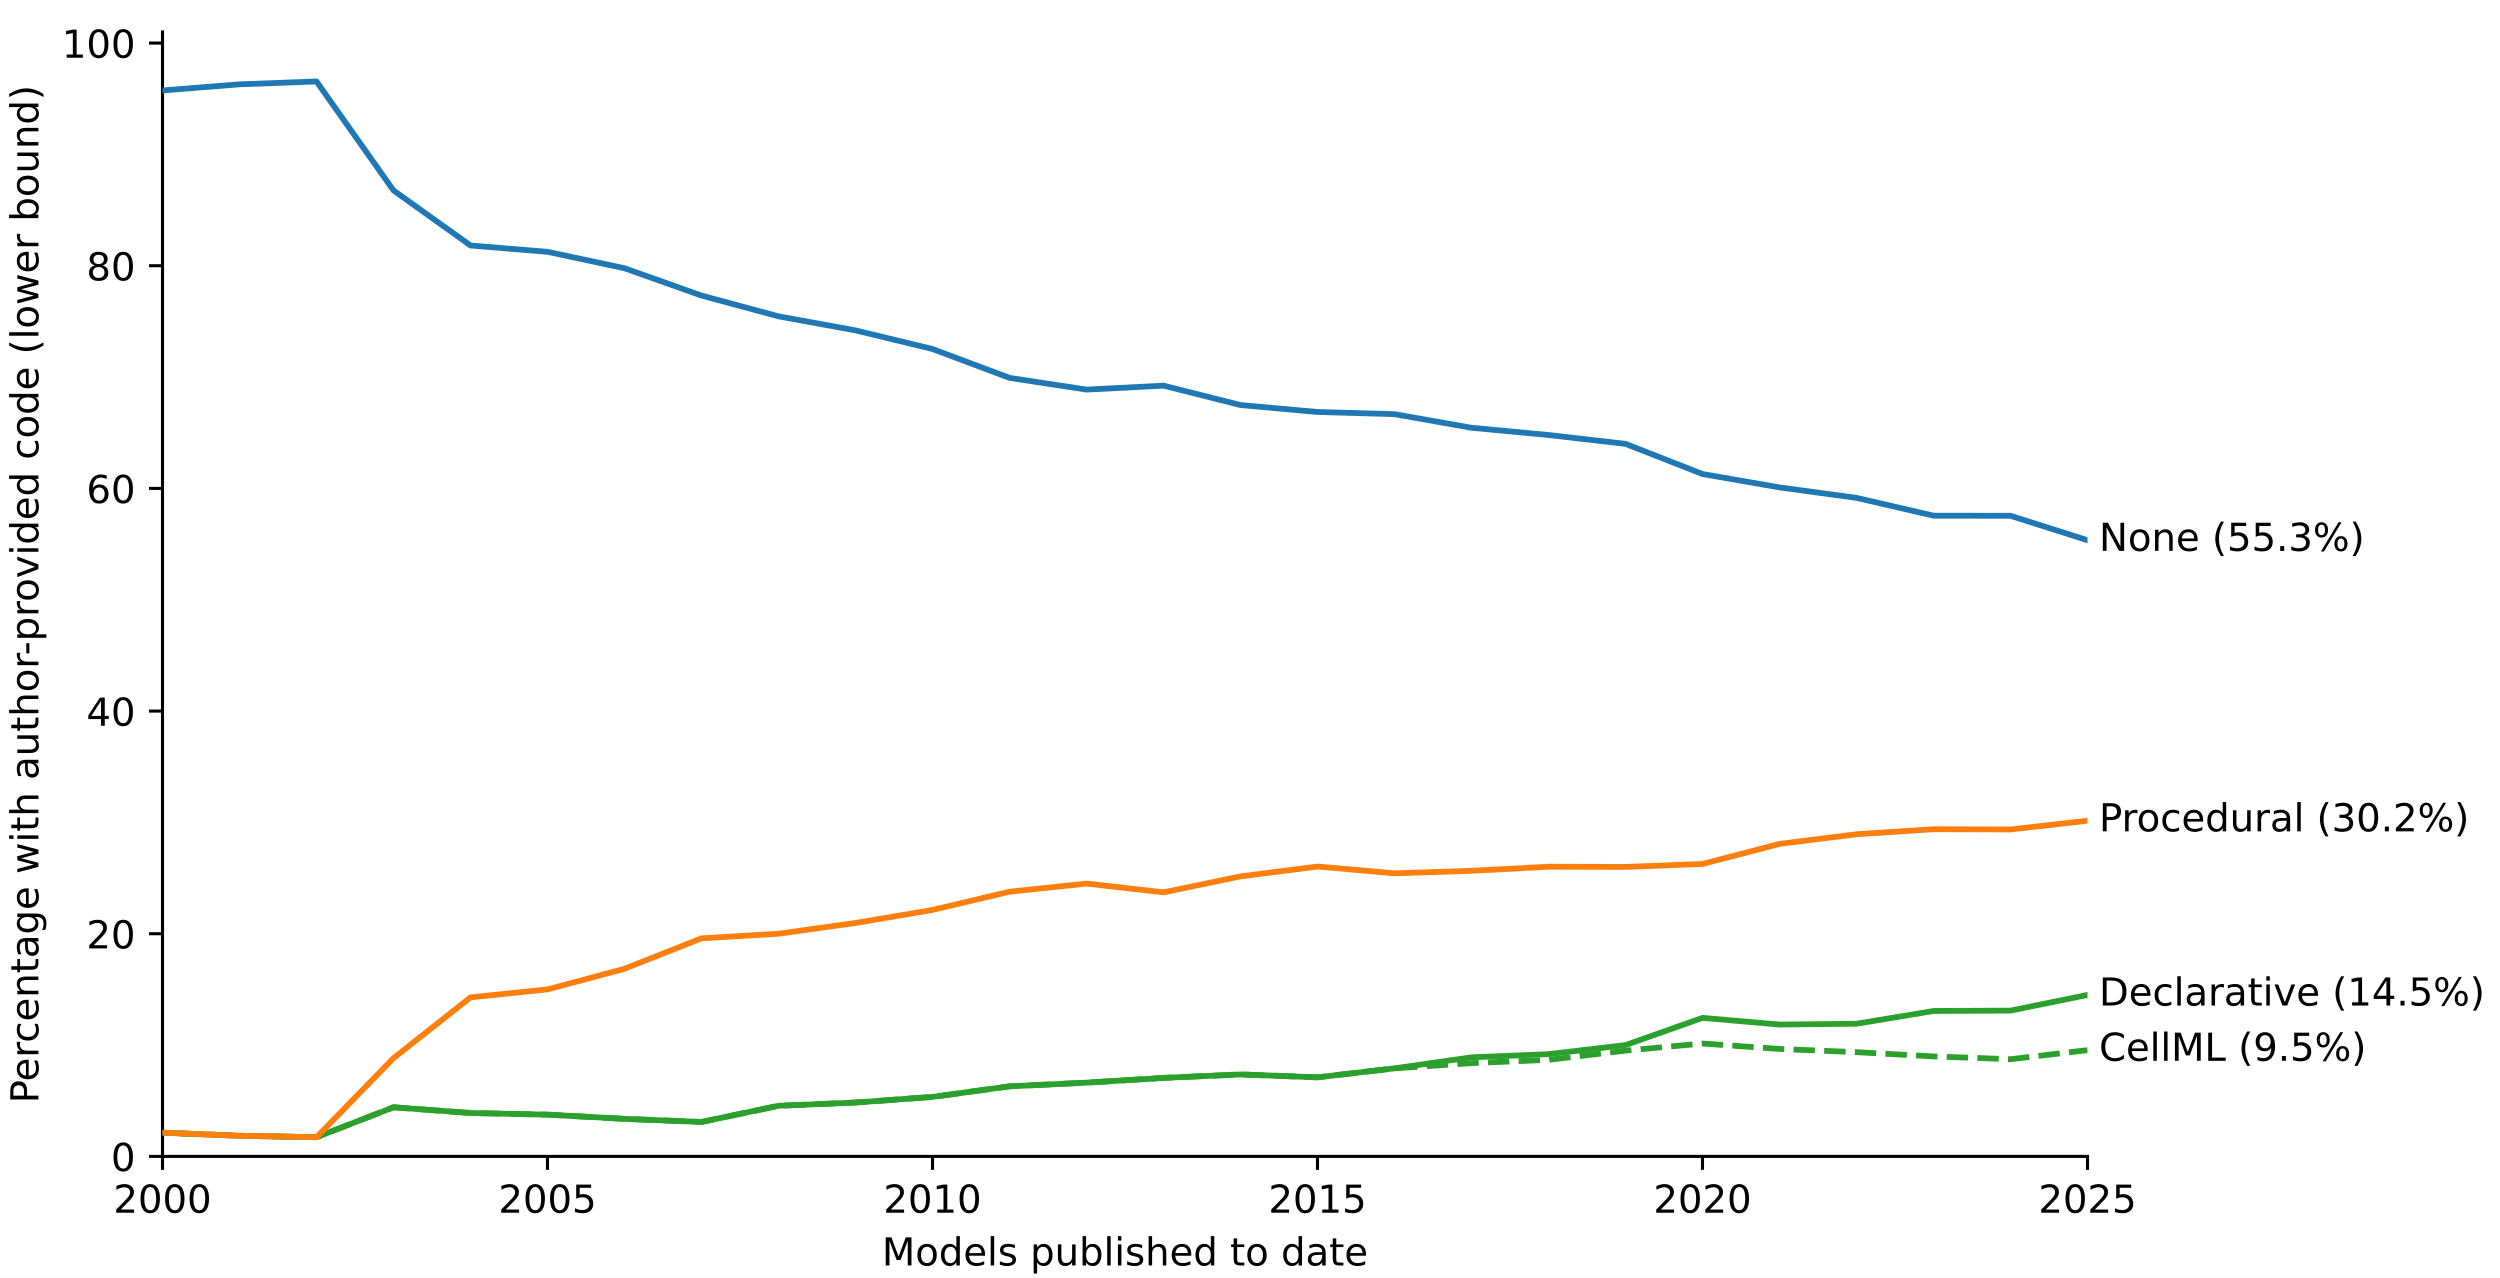
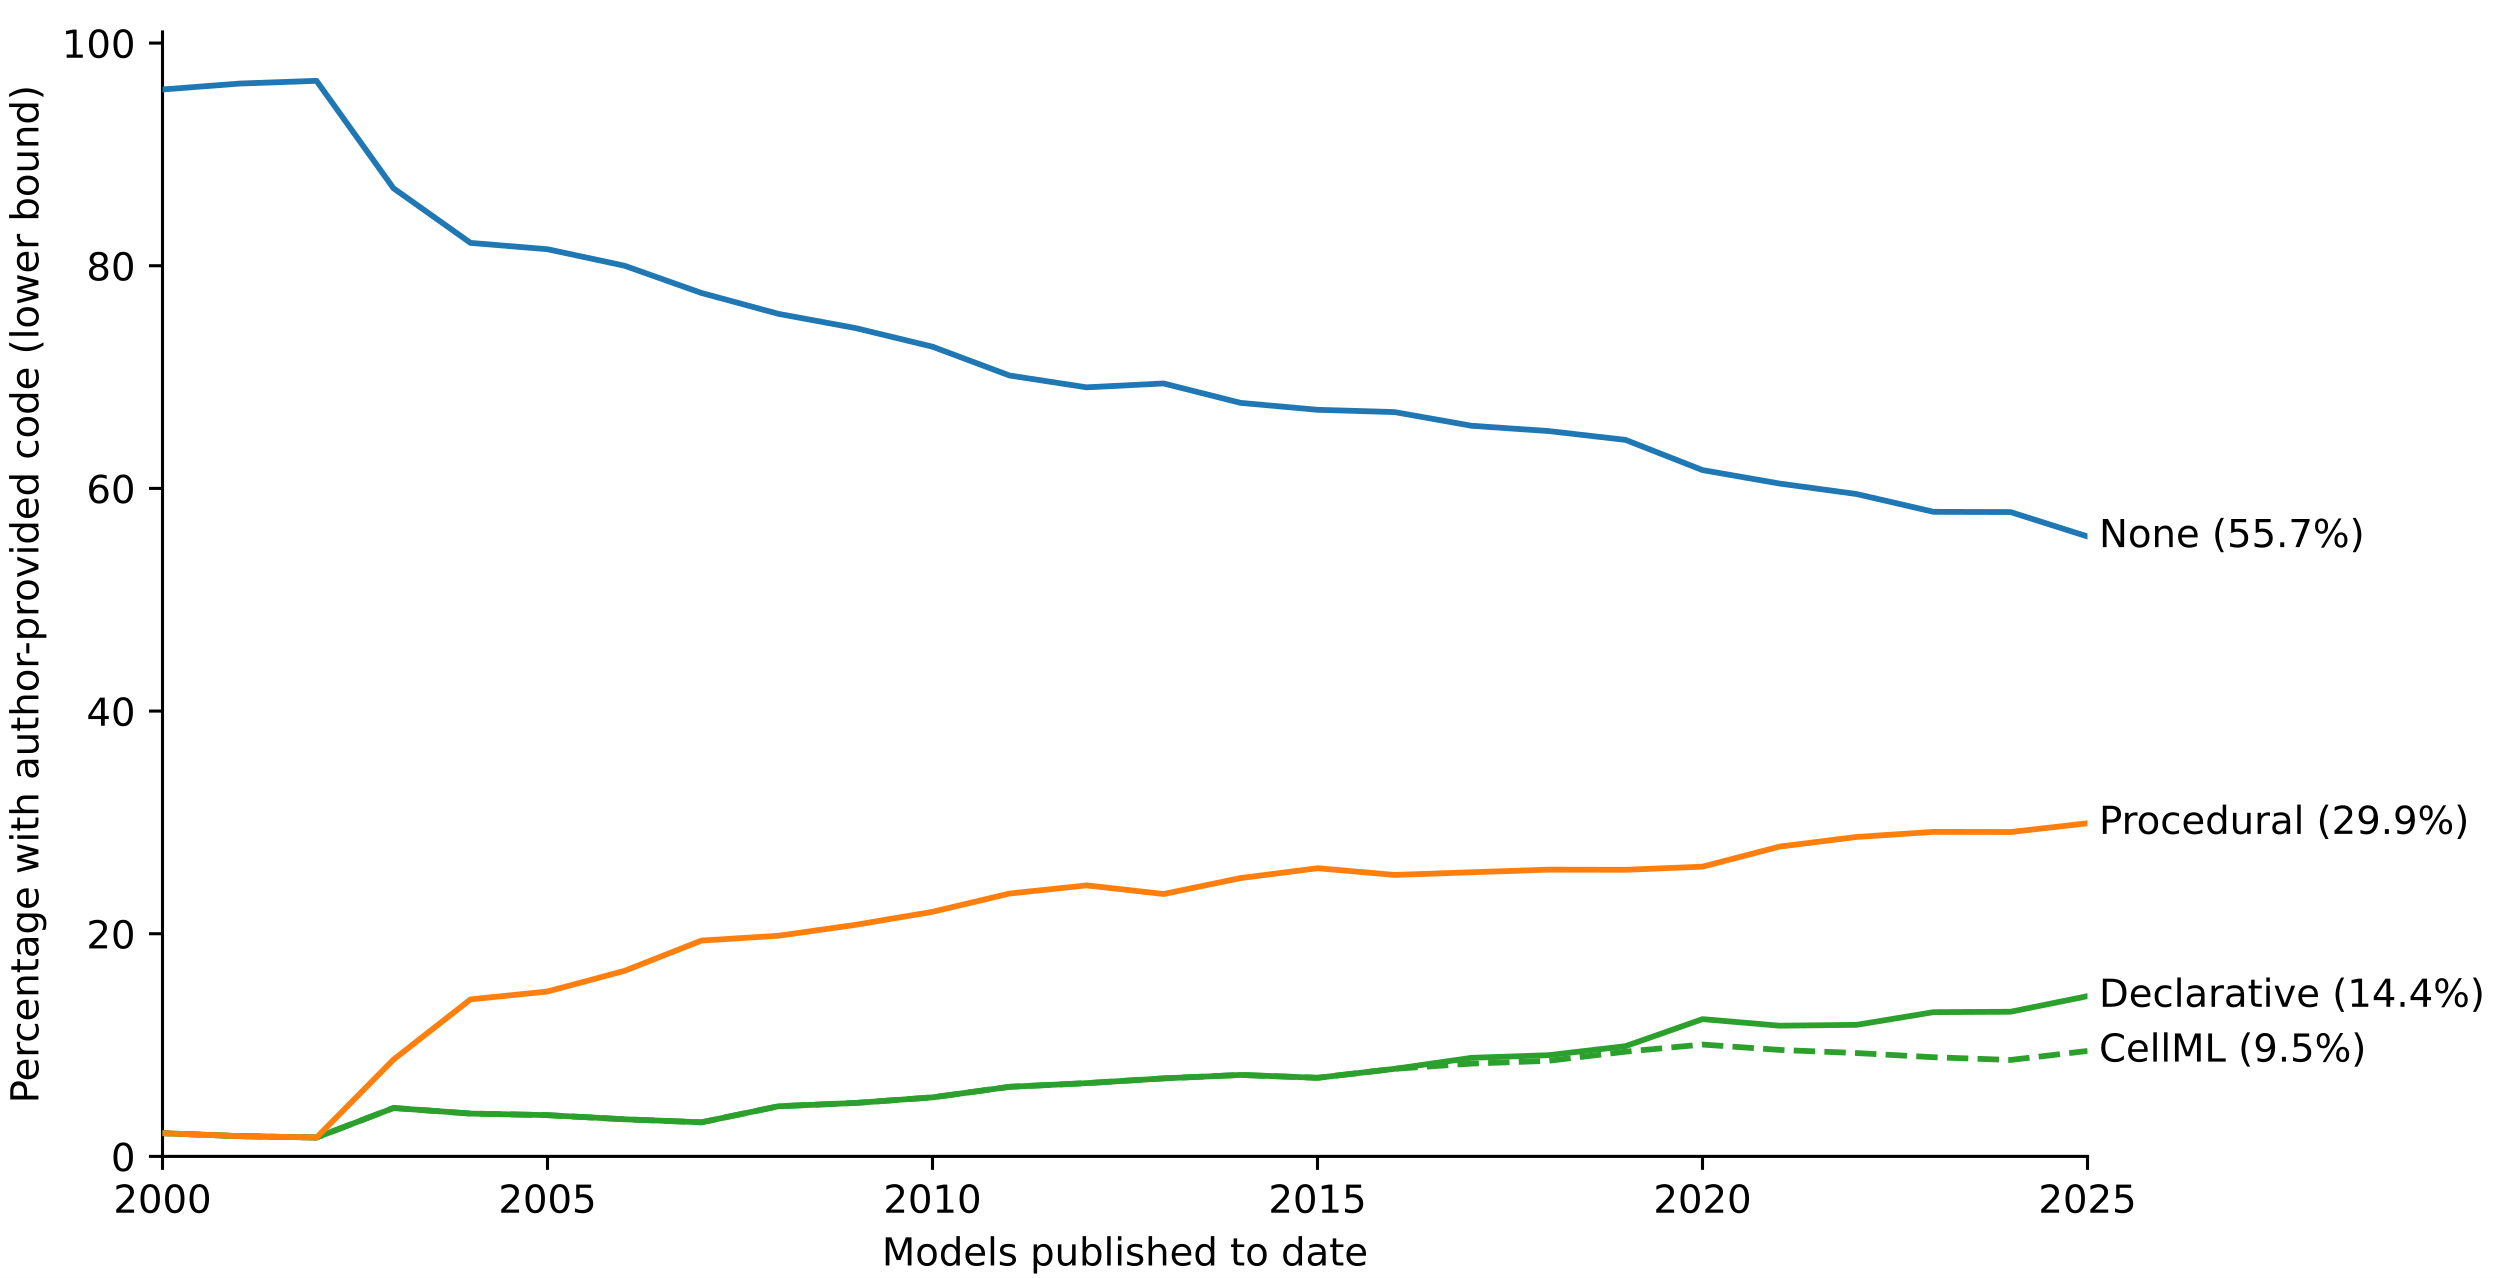
<svg xmlns="http://www.w3.org/2000/svg" xmlns:xlink="http://www.w3.org/1999/xlink" width="648pt" height="331.2pt" viewBox="0 0 648 331.2" version="1.1">
  <defs>
    <style type="text/css">*{stroke-linejoin: round; stroke-linecap: butt}</style>
  </defs>
  <g id="figure_1">
    <g id="patch_1">
      <path d="M 0 331.2  L 648 331.2  L 648 0  L 0 0  z " style="fill: #ffffff" />
    </g>
    <g id="axes_1">
      <g id="patch_2">
        <path d="M 42.12 299.736  L 541.08 299.736  L 541.08 8.28  L 42.12 8.28  z " style="fill: #ffffff" />
      </g>
      <g id="line2d_1">
-         <path d="M -1 292.814  L 2.203 291.491  L 22.162 292.698  L 42.12 293.596  L 62.078 294.392  L 82.037 294.761  L 101.995 287.005  L 121.954 288.493  L 141.912 288.915  L 161.87 290.009  L 181.829 290.811  L 201.787 286.619  L 221.746 285.773  L 241.704 284.316  L 261.662 281.574  L 281.621 280.625  L 301.579 279.388  L 321.538 278.492  L 341.496 279.246  L 361.454 276.911  L 381.413 275.563  L 401.371 274.707  L 421.33 272.322  L 441.288 270.48  L 461.246 271.891  L 481.205 272.721  L 501.163 273.824  L 521.122 274.543  L 541.08 272.201  " clip-path="url(#p91ee4e851f)" style="fill: none; stroke-dasharray: 5.55,2.4; stroke-dashoffset: 0; stroke: #2ca02c; stroke-width: 1.5" />
+         <path d="M -1 292.814  L 2.203 291.491  L 22.162 292.865  L 42.12 293.724  L 62.078 294.489  L 82.037 294.845  L 101.995 287.189  L 121.954 288.637  L 141.912 289.048  L 161.87 290.117  L 181.829 290.902  L 201.787 286.737  L 221.746 285.885  L 241.704 284.433  L 261.662 281.7  L 281.621 280.751  L 301.579 279.518  L 321.538 278.621  L 341.496 279.366  L 361.454 277.039  L 381.413 275.688  L 401.371 274.96  L 421.33 272.593  L 441.288 270.747  L 461.246 272.134  L 481.205 272.949  L 501.163 274.033  L 521.122 274.742  L 541.08 272.409  " clip-path="url(#p6d0a90f3fb)" style="fill: none; stroke-dasharray: 5.55,2.4; stroke-dashoffset: 0; stroke: #2ca02c; stroke-width: 1.5" />
      </g>
      <g id="matplotlib.axis_1">
        <g id="xtick_1">
          <g id="line2d_2">
            <defs>
-               <path id="mad25e196a4" d="M 0 0  L 0 3.5  " style="stroke: #000000; stroke-width: 0.8" />
+               <path id="m44bea1065c" d="M 0 0  L 0 3.5  " style="stroke: #000000; stroke-width: 0.8" />
            </defs>
            <g>
-               <use xlink:href="#mad25e196a4" x="42.12" y="299.736" style="stroke: #000000; stroke-width: 0.8" />
+               <use xlink:href="#m44bea1065c" x="42.12" y="299.736" style="stroke: #000000; stroke-width: 0.8" />
            </g>
          </g>
          <g id="text_1">
            <g transform="translate(29.395 314.3344) scale(0.1 -0.1)">
              <defs>
                <path id="DejaVuSans-32" d="M 1228 531  L 3431 531  L 3431 0  L 469 0  L 469 531  Q 828 903 1448 1529  Q 2069 2156 2228 2338  Q 2531 2678 2651 2914  Q 2772 3150 2772 3378  Q 2772 3750 2511 3984  Q 2250 4219 1831 4219  Q 1534 4219 1204 4116  Q 875 4013 500 3803  L 500 4441  Q 881 4594 1212 4672  Q 1544 4750 1819 4750  Q 2544 4750 2975 4387  Q 3406 4025 3406 3419  Q 3406 3131 3298 2873  Q 3191 2616 2906 2266  Q 2828 2175 2409 1742  Q 1991 1309 1228 531  z " transform="scale(0.015625)" />
                <path id="DejaVuSans-30" d="M 2034 4250  Q 1547 4250 1301 3770  Q 1056 3291 1056 2328  Q 1056 1369 1301 889  Q 1547 409 2034 409  Q 2525 409 2770 889  Q 3016 1369 3016 2328  Q 3016 3291 2770 3770  Q 2525 4250 2034 4250  z M 2034 4750  Q 2819 4750 3233 4129  Q 3647 3509 3647 2328  Q 3647 1150 3233 529  Q 2819 -91 2034 -91  Q 1250 -91 836 529  Q 422 1150 422 2328  Q 422 3509 836 4129  Q 1250 4750 2034 4750  z " transform="scale(0.015625)" />
              </defs>
              <use xlink:href="#DejaVuSans-32" />
              <use xlink:href="#DejaVuSans-30" transform="translate(63.62305 0)" />
              <use xlink:href="#DejaVuSans-30" transform="translate(127.2461 0)" />
              <use xlink:href="#DejaVuSans-30" transform="translate(190.8691 0)" />
            </g>
          </g>
        </g>
        <g id="xtick_2">
          <g id="line2d_3">
            <g>
-               <use xlink:href="#mad25e196a4" x="141.912" y="299.736" style="stroke: #000000; stroke-width: 0.8" />
+               <use xlink:href="#m44bea1065c" x="141.912" y="299.736" style="stroke: #000000; stroke-width: 0.8" />
            </g>
          </g>
          <g id="text_2">
            <g transform="translate(129.187 314.3344) scale(0.1 -0.1)">
              <defs>
                <path id="DejaVuSans-35" d="M 691 4666  L 3169 4666  L 3169 4134  L 1269 4134  L 1269 2991  Q 1406 3038 1543 3061  Q 1681 3084 1819 3084  Q 2600 3084 3056 2656  Q 3513 2228 3513 1497  Q 3513 744 3044 326  Q 2575 -91 1722 -91  Q 1428 -91 1123 -41  Q 819 9 494 109  L 494 744  Q 775 591 1075 516  Q 1375 441 1709 441  Q 2250 441 2565 725  Q 2881 1009 2881 1497  Q 2881 1984 2565 2268  Q 2250 2553 1709 2553  Q 1456 2553 1204 2497  Q 953 2441 691 2322  L 691 4666  z " transform="scale(0.015625)" />
              </defs>
              <use xlink:href="#DejaVuSans-32" />
              <use xlink:href="#DejaVuSans-30" transform="translate(63.62305 0)" />
              <use xlink:href="#DejaVuSans-30" transform="translate(127.2461 0)" />
              <use xlink:href="#DejaVuSans-35" transform="translate(190.8691 0)" />
            </g>
          </g>
        </g>
        <g id="xtick_3">
          <g id="line2d_4">
            <g>
-               <use xlink:href="#mad25e196a4" x="241.704" y="299.736" style="stroke: #000000; stroke-width: 0.8" />
+               <use xlink:href="#m44bea1065c" x="241.704" y="299.736" style="stroke: #000000; stroke-width: 0.8" />
            </g>
          </g>
          <g id="text_3">
            <g transform="translate(228.979 314.3344) scale(0.1 -0.1)">
              <defs>
                <path id="DejaVuSans-31" d="M 794 531  L 1825 531  L 1825 4091  L 703 3866  L 703 4441  L 1819 4666  L 2450 4666  L 2450 531  L 3481 531  L 3481 0  L 794 0  L 794 531  z " transform="scale(0.015625)" />
              </defs>
              <use xlink:href="#DejaVuSans-32" />
              <use xlink:href="#DejaVuSans-30" transform="translate(63.62305 0)" />
              <use xlink:href="#DejaVuSans-31" transform="translate(127.2461 0)" />
              <use xlink:href="#DejaVuSans-30" transform="translate(190.8691 0)" />
            </g>
          </g>
        </g>
        <g id="xtick_4">
          <g id="line2d_5">
            <g>
-               <use xlink:href="#mad25e196a4" x="341.496" y="299.736" style="stroke: #000000; stroke-width: 0.8" />
+               <use xlink:href="#m44bea1065c" x="341.496" y="299.736" style="stroke: #000000; stroke-width: 0.8" />
            </g>
          </g>
          <g id="text_4">
            <g transform="translate(328.771 314.3344) scale(0.1 -0.1)">
              <use xlink:href="#DejaVuSans-32" />
              <use xlink:href="#DejaVuSans-30" transform="translate(63.62305 0)" />
              <use xlink:href="#DejaVuSans-31" transform="translate(127.2461 0)" />
              <use xlink:href="#DejaVuSans-35" transform="translate(190.8691 0)" />
            </g>
          </g>
        </g>
        <g id="xtick_5">
          <g id="line2d_6">
            <g>
-               <use xlink:href="#mad25e196a4" x="441.288" y="299.736" style="stroke: #000000; stroke-width: 0.8" />
+               <use xlink:href="#m44bea1065c" x="441.288" y="299.736" style="stroke: #000000; stroke-width: 0.8" />
            </g>
          </g>
          <g id="text_5">
            <g transform="translate(428.563 314.3344) scale(0.1 -0.1)">
              <use xlink:href="#DejaVuSans-32" />
              <use xlink:href="#DejaVuSans-30" transform="translate(63.62305 0)" />
              <use xlink:href="#DejaVuSans-32" transform="translate(127.2461 0)" />
              <use xlink:href="#DejaVuSans-30" transform="translate(190.8691 0)" />
            </g>
          </g>
        </g>
        <g id="xtick_6">
          <g id="line2d_7">
            <g>
-               <use xlink:href="#mad25e196a4" x="541.08" y="299.736" style="stroke: #000000; stroke-width: 0.8" />
+               <use xlink:href="#m44bea1065c" x="541.08" y="299.736" style="stroke: #000000; stroke-width: 0.8" />
            </g>
          </g>
          <g id="text_6">
            <g transform="translate(528.355 314.3344) scale(0.1 -0.1)">
              <use xlink:href="#DejaVuSans-32" />
              <use xlink:href="#DejaVuSans-30" transform="translate(63.62305 0)" />
              <use xlink:href="#DejaVuSans-32" transform="translate(127.2461 0)" />
              <use xlink:href="#DejaVuSans-35" transform="translate(190.8691 0)" />
            </g>
          </g>
        </g>
        <g id="text_7">
          <g transform="translate(228.6008 328.0126) scale(0.1 -0.1)">
            <defs>
              <path id="DejaVuSans-4d" d="M 628 4666  L 1569 4666  L 2759 1491  L 3956 4666  L 4897 4666  L 4897 0  L 4281 0  L 4281 4097  L 3078 897  L 2444 897  L 1241 4097  L 1241 0  L 628 0  L 628 4666  z " transform="scale(0.015625)" />
              <path id="DejaVuSans-6f" d="M 1959 3097  Q 1497 3097 1228 2736  Q 959 2375 959 1747  Q 959 1119 1226 758  Q 1494 397 1959 397  Q 2419 397 2687 759  Q 2956 1122 2956 1747  Q 2956 2369 2687 2733  Q 2419 3097 1959 3097  z M 1959 3584  Q 2709 3584 3137 3096  Q 3566 2609 3566 1747  Q 3566 888 3137 398  Q 2709 -91 1959 -91  Q 1206 -91 779 398  Q 353 888 353 1747  Q 353 2609 779 3096  Q 1206 3584 1959 3584  z " transform="scale(0.015625)" />
              <path id="DejaVuSans-64" d="M 2906 2969  L 2906 4863  L 3481 4863  L 3481 0  L 2906 0  L 2906 525  Q 2725 213 2448 61  Q 2172 -91 1784 -91  Q 1150 -91 751 415  Q 353 922 353 1747  Q 353 2572 751 3078  Q 1150 3584 1784 3584  Q 2172 3584 2448 3432  Q 2725 3281 2906 2969  z M 947 1747  Q 947 1113 1208 752  Q 1469 391 1925 391  Q 2381 391 2643 752  Q 2906 1113 2906 1747  Q 2906 2381 2643 2742  Q 2381 3103 1925 3103  Q 1469 3103 1208 2742  Q 947 2381 947 1747  z " transform="scale(0.015625)" />
              <path id="DejaVuSans-65" d="M 3597 1894  L 3597 1613  L 953 1613  Q 991 1019 1311 708  Q 1631 397 2203 397  Q 2534 397 2845 478  Q 3156 559 3463 722  L 3463 178  Q 3153 47 2828 -22  Q 2503 -91 2169 -91  Q 1331 -91 842 396  Q 353 884 353 1716  Q 353 2575 817 3079  Q 1281 3584 2069 3584  Q 2775 3584 3186 3129  Q 3597 2675 3597 1894  z M 3022 2063  Q 3016 2534 2758 2815  Q 2500 3097 2075 3097  Q 1594 3097 1305 2825  Q 1016 2553 972 2059  L 3022 2063  z " transform="scale(0.015625)" />
              <path id="DejaVuSans-6c" d="M 603 4863  L 1178 4863  L 1178 0  L 603 0  L 603 4863  z " transform="scale(0.015625)" />
              <path id="DejaVuSans-73" d="M 2834 3397  L 2834 2853  Q 2591 2978 2328 3040  Q 2066 3103 1784 3103  Q 1356 3103 1142 2972  Q 928 2841 928 2578  Q 928 2378 1081 2264  Q 1234 2150 1697 2047  L 1894 2003  Q 2506 1872 2764 1633  Q 3022 1394 3022 966  Q 3022 478 2636 193  Q 2250 -91 1575 -91  Q 1294 -91 989 -36  Q 684 19 347 128  L 347 722  Q 666 556 975 473  Q 1284 391 1588 391  Q 1994 391 2212 530  Q 2431 669 2431 922  Q 2431 1156 2273 1281  Q 2116 1406 1581 1522  L 1381 1569  Q 847 1681 609 1914  Q 372 2147 372 2553  Q 372 3047 722 3315  Q 1072 3584 1716 3584  Q 2034 3584 2315 3537  Q 2597 3491 2834 3397  z " transform="scale(0.015625)" />
              <path id="DejaVuSans-20" transform="scale(0.015625)" />
              <path id="DejaVuSans-70" d="M 1159 525  L 1159 -1331  L 581 -1331  L 581 3500  L 1159 3500  L 1159 2969  Q 1341 3281 1617 3432  Q 1894 3584 2278 3584  Q 2916 3584 3314 3078  Q 3713 2572 3713 1747  Q 3713 922 3314 415  Q 2916 -91 2278 -91  Q 1894 -91 1617 61  Q 1341 213 1159 525  z M 3116 1747  Q 3116 2381 2855 2742  Q 2594 3103 2138 3103  Q 1681 3103 1420 2742  Q 1159 2381 1159 1747  Q 1159 1113 1420 752  Q 1681 391 2138 391  Q 2594 391 2855 752  Q 3116 1113 3116 1747  z " transform="scale(0.015625)" />
              <path id="DejaVuSans-75" d="M 544 1381  L 544 3500  L 1119 3500  L 1119 1403  Q 1119 906 1312 657  Q 1506 409 1894 409  Q 2359 409 2629 706  Q 2900 1003 2900 1516  L 2900 3500  L 3475 3500  L 3475 0  L 2900 0  L 2900 538  Q 2691 219 2414 64  Q 2138 -91 1772 -91  Q 1169 -91 856 284  Q 544 659 544 1381  z M 1991 3584  L 1991 3584  z " transform="scale(0.015625)" />
              <path id="DejaVuSans-62" d="M 3116 1747  Q 3116 2381 2855 2742  Q 2594 3103 2138 3103  Q 1681 3103 1420 2742  Q 1159 2381 1159 1747  Q 1159 1113 1420 752  Q 1681 391 2138 391  Q 2594 391 2855 752  Q 3116 1113 3116 1747  z M 1159 2969  Q 1341 3281 1617 3432  Q 1894 3584 2278 3584  Q 2916 3584 3314 3078  Q 3713 2572 3713 1747  Q 3713 922 3314 415  Q 2916 -91 2278 -91  Q 1894 -91 1617 61  Q 1341 213 1159 525  L 1159 0  L 581 0  L 581 4863  L 1159 4863  L 1159 2969  z " transform="scale(0.015625)" />
              <path id="DejaVuSans-69" d="M 603 3500  L 1178 3500  L 1178 0  L 603 0  L 603 3500  z M 603 4863  L 1178 4863  L 1178 4134  L 603 4134  L 603 4863  z " transform="scale(0.015625)" />
              <path id="DejaVuSans-68" d="M 3513 2113  L 3513 0  L 2938 0  L 2938 2094  Q 2938 2591 2744 2837  Q 2550 3084 2163 3084  Q 1697 3084 1428 2787  Q 1159 2491 1159 1978  L 1159 0  L 581 0  L 581 4863  L 1159 4863  L 1159 2956  Q 1366 3272 1645 3428  Q 1925 3584 2291 3584  Q 2894 3584 3203 3211  Q 3513 2838 3513 2113  z " transform="scale(0.015625)" />
              <path id="DejaVuSans-74" d="M 1172 4494  L 1172 3500  L 2356 3500  L 2356 3053  L 1172 3053  L 1172 1153  Q 1172 725 1289 603  Q 1406 481 1766 481  L 2356 481  L 2356 0  L 1766 0  Q 1100 0 847 248  Q 594 497 594 1153  L 594 3053  L 172 3053  L 172 3500  L 594 3500  L 594 4494  L 1172 4494  z " transform="scale(0.015625)" />
              <path id="DejaVuSans-61" d="M 2194 1759  Q 1497 1759 1228 1600  Q 959 1441 959 1056  Q 959 750 1161 570  Q 1363 391 1709 391  Q 2188 391 2477 730  Q 2766 1069 2766 1631  L 2766 1759  L 2194 1759  z M 3341 1997  L 3341 0  L 2766 0  L 2766 531  Q 2569 213 2275 61  Q 1981 -91 1556 -91  Q 1019 -91 701 211  Q 384 513 384 1019  Q 384 1609 779 1909  Q 1175 2209 1959 2209  L 2766 2209  L 2766 2266  Q 2766 2663 2505 2880  Q 2244 3097 1772 3097  Q 1472 3097 1187 3025  Q 903 2953 641 2809  L 641 3341  Q 956 3463 1253 3523  Q 1550 3584 1831 3584  Q 2591 3584 2966 3190  Q 3341 2797 3341 1997  z " transform="scale(0.015625)" />
            </defs>
            <use xlink:href="#DejaVuSans-4d" />
            <use xlink:href="#DejaVuSans-6f" transform="translate(86.2793 0)" />
            <use xlink:href="#DejaVuSans-64" transform="translate(147.4609 0)" />
            <use xlink:href="#DejaVuSans-65" transform="translate(210.9375 0)" />
            <use xlink:href="#DejaVuSans-6c" transform="translate(272.4609 0)" />
            <use xlink:href="#DejaVuSans-73" transform="translate(300.2441 0)" />
            <use xlink:href="#DejaVuSans-20" transform="translate(352.3438 0)" />
            <use xlink:href="#DejaVuSans-70" transform="translate(384.1309 0)" />
            <use xlink:href="#DejaVuSans-75" transform="translate(447.6074 0)" />
            <use xlink:href="#DejaVuSans-62" transform="translate(510.9863 0)" />
            <use xlink:href="#DejaVuSans-6c" transform="translate(574.4629 0)" />
            <use xlink:href="#DejaVuSans-69" transform="translate(602.2461 0)" />
            <use xlink:href="#DejaVuSans-73" transform="translate(630.0293 0)" />
            <use xlink:href="#DejaVuSans-68" transform="translate(682.1289 0)" />
            <use xlink:href="#DejaVuSans-65" transform="translate(745.5078 0)" />
            <use xlink:href="#DejaVuSans-64" transform="translate(807.0312 0)" />
            <use xlink:href="#DejaVuSans-20" transform="translate(870.5078 0)" />
            <use xlink:href="#DejaVuSans-74" transform="translate(902.2949 0)" />
            <use xlink:href="#DejaVuSans-6f" transform="translate(941.5039 0)" />
            <use xlink:href="#DejaVuSans-20" transform="translate(1002.686 0)" />
            <use xlink:href="#DejaVuSans-64" transform="translate(1034.473 0)" />
            <use xlink:href="#DejaVuSans-61" transform="translate(1097.949 0)" />
            <use xlink:href="#DejaVuSans-74" transform="translate(1159.229 0)" />
            <use xlink:href="#DejaVuSans-65" transform="translate(1198.438 0)" />
          </g>
        </g>
      </g>
      <g id="matplotlib.axis_2">
        <g id="ytick_1">
          <g id="line2d_8">
            <defs>
-               <path id="m7da8f00650" d="M 0 0  L -3.5 0  " style="stroke: #000000; stroke-width: 0.8" />
+               <path id="m619f566e06" d="M 0 0  L -3.5 0  " style="stroke: #000000; stroke-width: 0.8" />
            </defs>
            <g>
-               <use xlink:href="#m7da8f00650" x="42.12" y="299.736" style="stroke: #000000; stroke-width: 0.8" />
+               <use xlink:href="#m619f566e06" x="42.12" y="299.736" style="stroke: #000000; stroke-width: 0.8" />
            </g>
          </g>
          <g id="text_8">
            <g transform="translate(28.7575 303.5352) scale(0.1 -0.1)">
              <use xlink:href="#DejaVuSans-30" />
            </g>
          </g>
        </g>
        <g id="ytick_2">
          <g id="line2d_9">
            <g>
-               <use xlink:href="#m7da8f00650" x="42.12" y="242.022" style="stroke: #000000; stroke-width: 0.8" />
+               <use xlink:href="#m619f566e06" x="42.12" y="242.022" style="stroke: #000000; stroke-width: 0.8" />
            </g>
          </g>
          <g id="text_9">
            <g transform="translate(22.395 245.8212) scale(0.1 -0.1)">
              <use xlink:href="#DejaVuSans-32" />
              <use xlink:href="#DejaVuSans-30" transform="translate(63.62305 0)" />
            </g>
          </g>
        </g>
        <g id="ytick_3">
          <g id="line2d_10">
            <g>
-               <use xlink:href="#m7da8f00650" x="42.12" y="184.308" style="stroke: #000000; stroke-width: 0.8" />
+               <use xlink:href="#m619f566e06" x="42.12" y="184.308" style="stroke: #000000; stroke-width: 0.8" />
            </g>
          </g>
          <g id="text_10">
            <g transform="translate(22.395 188.1071) scale(0.1 -0.1)">
              <defs>
                <path id="DejaVuSans-34" d="M 2419 4116  L 825 1625  L 2419 1625  L 2419 4116  z M 2253 4666  L 3047 4666  L 3047 1625  L 3713 1625  L 3713 1100  L 3047 1100  L 3047 0  L 2419 0  L 2419 1100  L 313 1100  L 313 1709  L 2253 4666  z " transform="scale(0.015625)" />
              </defs>
              <use xlink:href="#DejaVuSans-34" />
              <use xlink:href="#DejaVuSans-30" transform="translate(63.62305 0)" />
            </g>
          </g>
        </g>
        <g id="ytick_4">
          <g id="line2d_11">
            <g>
-               <use xlink:href="#m7da8f00650" x="42.12" y="126.594" style="stroke: #000000; stroke-width: 0.8" />
+               <use xlink:href="#m619f566e06" x="42.12" y="126.594" style="stroke: #000000; stroke-width: 0.8" />
            </g>
          </g>
          <g id="text_11">
            <g transform="translate(22.395 130.393) scale(0.1 -0.1)">
              <defs>
                <path id="DejaVuSans-36" d="M 2113 2584  Q 1688 2584 1439 2293  Q 1191 2003 1191 1497  Q 1191 994 1439 701  Q 1688 409 2113 409  Q 2538 409 2786 701  Q 3034 994 3034 1497  Q 3034 2003 2786 2293  Q 2538 2584 2113 2584  z M 3366 4563  L 3366 3988  Q 3128 4100 2886 4159  Q 2644 4219 2406 4219  Q 1781 4219 1451 3797  Q 1122 3375 1075 2522  Q 1259 2794 1537 2939  Q 1816 3084 2150 3084  Q 2853 3084 3261 2657  Q 3669 2231 3669 1497  Q 3669 778 3244 343  Q 2819 -91 2113 -91  Q 1303 -91 875 529  Q 447 1150 447 2328  Q 447 3434 972 4092  Q 1497 4750 2381 4750  Q 2619 4750 2861 4703  Q 3103 4656 3366 4563  z " transform="scale(0.015625)" />
              </defs>
              <use xlink:href="#DejaVuSans-36" />
              <use xlink:href="#DejaVuSans-30" transform="translate(63.62305 0)" />
            </g>
          </g>
        </g>
        <g id="ytick_5">
          <g id="line2d_12">
            <g>
-               <use xlink:href="#m7da8f00650" x="42.12" y="68.88" style="stroke: #000000; stroke-width: 0.8" />
+               <use xlink:href="#m619f566e06" x="42.12" y="68.88" style="stroke: #000000; stroke-width: 0.8" />
            </g>
          </g>
          <g id="text_12">
            <g transform="translate(22.395 72.67898) scale(0.1 -0.1)">
              <defs>
                <path id="DejaVuSans-38" d="M 2034 2216  Q 1584 2216 1326 1975  Q 1069 1734 1069 1313  Q 1069 891 1326 650  Q 1584 409 2034 409  Q 2484 409 2743 651  Q 3003 894 3003 1313  Q 3003 1734 2745 1975  Q 2488 2216 2034 2216  z M 1403 2484  Q 997 2584 770 2862  Q 544 3141 544 3541  Q 544 4100 942 4425  Q 1341 4750 2034 4750  Q 2731 4750 3128 4425  Q 3525 4100 3525 3541  Q 3525 3141 3298 2862  Q 3072 2584 2669 2484  Q 3125 2378 3379 2068  Q 3634 1759 3634 1313  Q 3634 634 3220 271  Q 2806 -91 2034 -91  Q 1263 -91 848 271  Q 434 634 434 1313  Q 434 1759 690 2068  Q 947 2378 1403 2484  z M 1172 3481  Q 1172 3119 1398 2916  Q 1625 2713 2034 2713  Q 2441 2713 2670 2916  Q 2900 3119 2900 3481  Q 2900 3844 2670 4047  Q 2441 4250 2034 4250  Q 1625 4250 1398 4047  Q 1172 3844 1172 3481  z " transform="scale(0.015625)" />
              </defs>
              <use xlink:href="#DejaVuSans-38" />
              <use xlink:href="#DejaVuSans-30" transform="translate(63.62305 0)" />
            </g>
          </g>
        </g>
        <g id="ytick_6">
          <g id="line2d_13">
            <g>
-               <use xlink:href="#m7da8f00650" x="42.12" y="11.166" style="stroke: #000000; stroke-width: 0.8" />
+               <use xlink:href="#m619f566e06" x="42.12" y="11.166" style="stroke: #000000; stroke-width: 0.8" />
            </g>
          </g>
          <g id="text_13">
            <g transform="translate(16.0325 14.96492) scale(0.1 -0.1)">
              <use xlink:href="#DejaVuSans-31" />
              <use xlink:href="#DejaVuSans-30" transform="translate(63.62305 0)" />
              <use xlink:href="#DejaVuSans-30" transform="translate(127.2461 0)" />
            </g>
          </g>
        </g>
        <g id="text_14">
          <g transform="translate(9.952812 285.9705) rotate(-90) scale(0.1 -0.1)">
            <defs>
              <path id="DejaVuSans-50" d="M 1259 4147  L 1259 2394  L 2053 2394  Q 2494 2394 2734 2622  Q 2975 2850 2975 3272  Q 2975 3691 2734 3919  Q 2494 4147 2053 4147  L 1259 4147  z M 628 4666  L 2053 4666  Q 2838 4666 3239 4311  Q 3641 3956 3641 3272  Q 3641 2581 3239 2228  Q 2838 1875 2053 1875  L 1259 1875  L 1259 0  L 628 0  L 628 4666  z " transform="scale(0.015625)" />
              <path id="DejaVuSans-72" d="M 2631 2963  Q 2534 3019 2420 3045  Q 2306 3072 2169 3072  Q 1681 3072 1420 2755  Q 1159 2438 1159 1844  L 1159 0  L 581 0  L 581 3500  L 1159 3500  L 1159 2956  Q 1341 3275 1631 3429  Q 1922 3584 2338 3584  Q 2397 3584 2469 3576  Q 2541 3569 2628 3553  L 2631 2963  z " transform="scale(0.015625)" />
              <path id="DejaVuSans-63" d="M 3122 3366  L 3122 2828  Q 2878 2963 2633 3030  Q 2388 3097 2138 3097  Q 1578 3097 1268 2742  Q 959 2388 959 1747  Q 959 1106 1268 751  Q 1578 397 2138 397  Q 2388 397 2633 464  Q 2878 531 3122 666  L 3122 134  Q 2881 22 2623 -34  Q 2366 -91 2075 -91  Q 1284 -91 818 406  Q 353 903 353 1747  Q 353 2603 823 3093  Q 1294 3584 2113 3584  Q 2378 3584 2631 3529  Q 2884 3475 3122 3366  z " transform="scale(0.015625)" />
              <path id="DejaVuSans-6e" d="M 3513 2113  L 3513 0  L 2938 0  L 2938 2094  Q 2938 2591 2744 2837  Q 2550 3084 2163 3084  Q 1697 3084 1428 2787  Q 1159 2491 1159 1978  L 1159 0  L 581 0  L 581 3500  L 1159 3500  L 1159 2956  Q 1366 3272 1645 3428  Q 1925 3584 2291 3584  Q 2894 3584 3203 3211  Q 3513 2838 3513 2113  z " transform="scale(0.015625)" />
              <path id="DejaVuSans-67" d="M 2906 1791  Q 2906 2416 2648 2759  Q 2391 3103 1925 3103  Q 1463 3103 1205 2759  Q 947 2416 947 1791  Q 947 1169 1205 825  Q 1463 481 1925 481  Q 2391 481 2648 825  Q 2906 1169 2906 1791  z M 3481 434  Q 3481 -459 3084 -895  Q 2688 -1331 1869 -1331  Q 1566 -1331 1297 -1286  Q 1028 -1241 775 -1147  L 775 -588  Q 1028 -725 1275 -790  Q 1522 -856 1778 -856  Q 2344 -856 2625 -561  Q 2906 -266 2906 331  L 2906 616  Q 2728 306 2450 153  Q 2172 0 1784 0  Q 1141 0 747 490  Q 353 981 353 1791  Q 353 2603 747 3093  Q 1141 3584 1784 3584  Q 2172 3584 2450 3431  Q 2728 3278 2906 2969  L 2906 3500  L 3481 3500  L 3481 434  z " transform="scale(0.015625)" />
              <path id="DejaVuSans-77" d="M 269 3500  L 844 3500  L 1563 769  L 2278 3500  L 2956 3500  L 3675 769  L 4391 3500  L 4966 3500  L 4050 0  L 3372 0  L 2619 2869  L 1863 0  L 1184 0  L 269 3500  z " transform="scale(0.015625)" />
              <path id="DejaVuSans-2d" d="M 313 2009  L 1997 2009  L 1997 1497  L 313 1497  L 313 2009  z " transform="scale(0.015625)" />
              <path id="DejaVuSans-76" d="M 191 3500  L 800 3500  L 1894 563  L 2988 3500  L 3597 3500  L 2284 0  L 1503 0  L 191 3500  z " transform="scale(0.015625)" />
              <path id="DejaVuSans-28" d="M 1984 4856  Q 1566 4138 1362 3434  Q 1159 2731 1159 2009  Q 1159 1288 1364 580  Q 1569 -128 1984 -844  L 1484 -844  Q 1016 -109 783 600  Q 550 1309 550 2009  Q 550 2706 781 3412  Q 1013 4119 1484 4856  L 1984 4856  z " transform="scale(0.015625)" />
              <path id="DejaVuSans-29" d="M 513 4856  L 1013 4856  Q 1481 4119 1714 3412  Q 1947 2706 1947 2009  Q 1947 1309 1714 600  Q 1481 -109 1013 -844  L 513 -844  Q 928 -128 1133 580  Q 1338 1288 1338 2009  Q 1338 2731 1133 3434  Q 928 4138 513 4856  z " transform="scale(0.015625)" />
            </defs>
            <use xlink:href="#DejaVuSans-50" />
            <use xlink:href="#DejaVuSans-65" transform="translate(56.67773 0)" />
            <use xlink:href="#DejaVuSans-72" transform="translate(118.2012 0)" />
            <use xlink:href="#DejaVuSans-63" transform="translate(157.0645 0)" />
            <use xlink:href="#DejaVuSans-65" transform="translate(212.0449 0)" />
            <use xlink:href="#DejaVuSans-6e" transform="translate(273.5684 0)" />
            <use xlink:href="#DejaVuSans-74" transform="translate(336.9473 0)" />
            <use xlink:href="#DejaVuSans-61" transform="translate(376.1562 0)" />
            <use xlink:href="#DejaVuSans-67" transform="translate(437.4355 0)" />
            <use xlink:href="#DejaVuSans-65" transform="translate(500.9121 0)" />
            <use xlink:href="#DejaVuSans-20" transform="translate(562.4355 0)" />
            <use xlink:href="#DejaVuSans-77" transform="translate(594.2227 0)" />
            <use xlink:href="#DejaVuSans-69" transform="translate(676.0098 0)" />
            <use xlink:href="#DejaVuSans-74" transform="translate(703.793 0)" />
            <use xlink:href="#DejaVuSans-68" transform="translate(743.002 0)" />
            <use xlink:href="#DejaVuSans-20" transform="translate(806.3809 0)" />
            <use xlink:href="#DejaVuSans-61" transform="translate(838.168 0)" />
            <use xlink:href="#DejaVuSans-75" transform="translate(899.4473 0)" />
            <use xlink:href="#DejaVuSans-74" transform="translate(962.8262 0)" />
            <use xlink:href="#DejaVuSans-68" transform="translate(1002.035 0)" />
            <use xlink:href="#DejaVuSans-6f" transform="translate(1065.414 0)" />
            <use xlink:href="#DejaVuSans-72" transform="translate(1126.596 0)" />
            <use xlink:href="#DejaVuSans-2d" transform="translate(1161.334 0)" />
            <use xlink:href="#DejaVuSans-70" transform="translate(1197.418 0)" />
            <use xlink:href="#DejaVuSans-72" transform="translate(1260.895 0)" />
            <use xlink:href="#DejaVuSans-6f" transform="translate(1299.758 0)" />
            <use xlink:href="#DejaVuSans-76" transform="translate(1360.939 0)" />
            <use xlink:href="#DejaVuSans-69" transform="translate(1420.119 0)" />
            <use xlink:href="#DejaVuSans-64" transform="translate(1447.902 0)" />
            <use xlink:href="#DejaVuSans-65" transform="translate(1511.379 0)" />
            <use xlink:href="#DejaVuSans-64" transform="translate(1572.902 0)" />
            <use xlink:href="#DejaVuSans-20" transform="translate(1636.379 0)" />
            <use xlink:href="#DejaVuSans-63" transform="translate(1668.166 0)" />
            <use xlink:href="#DejaVuSans-6f" transform="translate(1723.146 0)" />
            <use xlink:href="#DejaVuSans-64" transform="translate(1784.328 0)" />
            <use xlink:href="#DejaVuSans-65" transform="translate(1847.805 0)" />
            <use xlink:href="#DejaVuSans-20" transform="translate(1909.328 0)" />
            <use xlink:href="#DejaVuSans-28" transform="translate(1941.115 0)" />
            <use xlink:href="#DejaVuSans-6c" transform="translate(1980.129 0)" />
            <use xlink:href="#DejaVuSans-6f" transform="translate(2007.912 0)" />
            <use xlink:href="#DejaVuSans-77" transform="translate(2069.094 0)" />
            <use xlink:href="#DejaVuSans-65" transform="translate(2150.881 0)" />
            <use xlink:href="#DejaVuSans-72" transform="translate(2212.404 0)" />
            <use xlink:href="#DejaVuSans-20" transform="translate(2253.518 0)" />
            <use xlink:href="#DejaVuSans-62" transform="translate(2285.305 0)" />
            <use xlink:href="#DejaVuSans-6f" transform="translate(2348.781 0)" />
            <use xlink:href="#DejaVuSans-75" transform="translate(2409.963 0)" />
            <use xlink:href="#DejaVuSans-6e" transform="translate(2473.342 0)" />
            <use xlink:href="#DejaVuSans-64" transform="translate(2536.721 0)" />
            <use xlink:href="#DejaVuSans-29" transform="translate(2600.197 0)" />
          </g>
        </g>
      </g>
      <g id="patch_3">
        <path d="M 42.12 299.736  L 42.12 8.28  " style="fill: none; stroke: #000000; stroke-width: 0.8; stroke-linejoin: miter; stroke-linecap: square" />
      </g>
      <g id="patch_4">
        <path d="M 42.12 299.736  L 541.08 299.736  " style="fill: none; stroke: #000000; stroke-width: 0.8; stroke-linejoin: miter; stroke-linecap: square" />
      </g>
      <g id="text_15">
-         <g transform="translate(544.0738 142.7904) scale(0.1 -0.1)">
+         <g transform="translate(544.0738 141.8142) scale(0.1 -0.1)">
          <defs>
            <path id="DejaVuSans-4e" d="M 628 4666  L 1478 4666  L 3547 763  L 3547 4666  L 4159 4666  L 4159 0  L 3309 0  L 1241 3903  L 1241 0  L 628 0  L 628 4666  z " transform="scale(0.015625)" />
            <path id="DejaVuSans-2e" d="M 684 794  L 1344 794  L 1344 0  L 684 0  L 684 794  z " transform="scale(0.015625)" />
-             <path id="DejaVuSans-33" d="M 2597 2516  Q 3050 2419 3304 2112  Q 3559 1806 3559 1356  Q 3559 666 3084 287  Q 2609 -91 1734 -91  Q 1441 -91 1130 -33  Q 819 25 488 141  L 488 750  Q 750 597 1062 519  Q 1375 441 1716 441  Q 2309 441 2620 675  Q 2931 909 2931 1356  Q 2931 1769 2642 2001  Q 2353 2234 1838 2234  L 1294 2234  L 1294 2753  L 1863 2753  Q 2328 2753 2575 2939  Q 2822 3125 2822 3475  Q 2822 3834 2567 4026  Q 2313 4219 1838 4219  Q 1578 4219 1281 4162  Q 984 4106 628 3988  L 628 4550  Q 988 4650 1302 4700  Q 1616 4750 1894 4750  Q 2613 4750 3031 4423  Q 3450 4097 3450 3541  Q 3450 3153 3228 2886  Q 3006 2619 2597 2516  z " transform="scale(0.015625)" />
+             <path id="DejaVuSans-37" d="M 525 4666  L 3525 4666  L 3525 4397  L 1831 0  L 1172 0  L 2766 4134  L 525 4134  L 525 4666  z " transform="scale(0.015625)" />
            <path id="DejaVuSans-25" d="M 4653 2053  Q 4381 2053 4226 1822  Q 4072 1591 4072 1178  Q 4072 772 4226 539  Q 4381 306 4653 306  Q 4919 306 5073 539  Q 5228 772 5228 1178  Q 5228 1588 5073 1820  Q 4919 2053 4653 2053  z M 4653 2450  Q 5147 2450 5437 2106  Q 5728 1763 5728 1178  Q 5728 594 5436 251  Q 5144 -91 4653 -91  Q 4153 -91 3862 251  Q 3572 594 3572 1178  Q 3572 1766 3864 2108  Q 4156 2450 4653 2450  z M 1428 4353  Q 1159 4353 1004 4120  Q 850 3888 850 3481  Q 850 3069 1003 2837  Q 1156 2606 1428 2606  Q 1700 2606 1854 2837  Q 2009 3069 2009 3481  Q 2009 3884 1853 4118  Q 1697 4353 1428 4353  z M 4250 4750  L 4750 4750  L 1831 -91  L 1331 -91  L 4250 4750  z M 1428 4750  Q 1922 4750 2215 4408  Q 2509 4066 2509 3481  Q 2509 2891 2217 2550  Q 1925 2209 1428 2209  Q 931 2209 642 2551  Q 353 2894 353 3481  Q 353 4063 643 4406  Q 934 4750 1428 4750  z " transform="scale(0.015625)" />
          </defs>
          <use xlink:href="#DejaVuSans-4e" />
          <use xlink:href="#DejaVuSans-6f" transform="translate(74.80469 0)" />
          <use xlink:href="#DejaVuSans-6e" transform="translate(135.9863 0)" />
          <use xlink:href="#DejaVuSans-65" transform="translate(199.3652 0)" />
          <use xlink:href="#DejaVuSans-20" transform="translate(260.8887 0)" />
          <use xlink:href="#DejaVuSans-28" transform="translate(292.6758 0)" />
          <use xlink:href="#DejaVuSans-35" transform="translate(331.6895 0)" />
          <use xlink:href="#DejaVuSans-35" transform="translate(395.3125 0)" />
          <use xlink:href="#DejaVuSans-2e" transform="translate(458.9355 0)" />
-           <use xlink:href="#DejaVuSans-33" transform="translate(490.7227 0)" />
+           <use xlink:href="#DejaVuSans-37" transform="translate(490.7227 0)" />
          <use xlink:href="#DejaVuSans-25" transform="translate(554.3457 0)" />
          <use xlink:href="#DejaVuSans-29" transform="translate(649.3652 0)" />
        </g>
      </g>
      <g id="text_16">
-         <g transform="translate(544.0738 215.4837) scale(0.1 -0.1)">
+         <g transform="translate(544.0738 216.1429) scale(0.1 -0.1)">
+           <defs>
+             <path id="DejaVuSans-39" d="M 703 97  L 703 672  Q 941 559 1184 500  Q 1428 441 1663 441  Q 2288 441 2617 861  Q 2947 1281 2994 2138  Q 2813 1869 2534 1725  Q 2256 1581 1919 1581  Q 1219 1581 811 2004  Q 403 2428 403 3163  Q 403 3881 828 4315  Q 1253 4750 1959 4750  Q 2769 4750 3195 4129  Q 3622 3509 3622 2328  Q 3622 1225 3098 567  Q 2575 -91 1691 -91  Q 1453 -91 1209 -44  Q 966 3 703 97  z M 1959 2075  Q 2384 2075 2632 2365  Q 2881 2656 2881 3163  Q 2881 3666 2632 3958  Q 2384 4250 1959 4250  Q 1534 4250 1286 3958  Q 1038 3666 1038 3163  Q 1038 2656 1286 2365  Q 1534 2075 1959 2075  z " transform="scale(0.015625)" />
+           </defs>
          <use xlink:href="#DejaVuSans-50" />
          <use xlink:href="#DejaVuSans-72" transform="translate(58.55273 0)" />
          <use xlink:href="#DejaVuSans-6f" transform="translate(97.41602 0)" />
          <use xlink:href="#DejaVuSans-63" transform="translate(158.5977 0)" />
          <use xlink:href="#DejaVuSans-65" transform="translate(213.5781 0)" />
          <use xlink:href="#DejaVuSans-64" transform="translate(275.1016 0)" />
          <use xlink:href="#DejaVuSans-75" transform="translate(338.5781 0)" />
          <use xlink:href="#DejaVuSans-72" transform="translate(401.957 0)" />
          <use xlink:href="#DejaVuSans-61" transform="translate(443.0703 0)" />
          <use xlink:href="#DejaVuSans-6c" transform="translate(504.3496 0)" />
          <use xlink:href="#DejaVuSans-20" transform="translate(532.1328 0)" />
          <use xlink:href="#DejaVuSans-28" transform="translate(563.9199 0)" />
-           <use xlink:href="#DejaVuSans-33" transform="translate(602.9336 0)" />
-           <use xlink:href="#DejaVuSans-30" transform="translate(666.5566 0)" />
+           <use xlink:href="#DejaVuSans-32" transform="translate(602.9336 0)" />
+           <use xlink:href="#DejaVuSans-39" transform="translate(666.5566 0)" />
          <use xlink:href="#DejaVuSans-2e" transform="translate(730.1797 0)" />
-           <use xlink:href="#DejaVuSans-32" transform="translate(761.9668 0)" />
+           <use xlink:href="#DejaVuSans-39" transform="translate(761.9668 0)" />
          <use xlink:href="#DejaVuSans-25" transform="translate(825.5898 0)" />
          <use xlink:href="#DejaVuSans-29" transform="translate(920.6094 0)" />
        </g>
      </g>
      <g id="text_17">
-         <g transform="translate(544.0738 260.6417) scale(0.1 -0.1)">
+         <g transform="translate(544.0738 260.9587) scale(0.1 -0.1)">
          <defs>
            <path id="DejaVuSans-44" d="M 1259 4147  L 1259 519  L 2022 519  Q 2988 519 3436 956  Q 3884 1394 3884 2338  Q 3884 3275 3436 3711  Q 2988 4147 2022 4147  L 1259 4147  z M 628 4666  L 1925 4666  Q 3281 4666 3915 4102  Q 4550 3538 4550 2338  Q 4550 1131 3912 565  Q 3275 0 1925 0  L 628 0  L 628 4666  z " transform="scale(0.015625)" />
          </defs>
          <use xlink:href="#DejaVuSans-44" />
          <use xlink:href="#DejaVuSans-65" transform="translate(77.00195 0)" />
          <use xlink:href="#DejaVuSans-63" transform="translate(138.5254 0)" />
          <use xlink:href="#DejaVuSans-6c" transform="translate(193.5059 0)" />
          <use xlink:href="#DejaVuSans-61" transform="translate(221.2891 0)" />
          <use xlink:href="#DejaVuSans-72" transform="translate(282.5684 0)" />
          <use xlink:href="#DejaVuSans-61" transform="translate(323.6816 0)" />
          <use xlink:href="#DejaVuSans-74" transform="translate(384.9609 0)" />
          <use xlink:href="#DejaVuSans-69" transform="translate(424.1699 0)" />
          <use xlink:href="#DejaVuSans-76" transform="translate(451.9531 0)" />
          <use xlink:href="#DejaVuSans-65" transform="translate(511.1328 0)" />
          <use xlink:href="#DejaVuSans-20" transform="translate(572.6562 0)" />
          <use xlink:href="#DejaVuSans-28" transform="translate(604.4434 0)" />
          <use xlink:href="#DejaVuSans-31" transform="translate(643.457 0)" />
          <use xlink:href="#DejaVuSans-34" transform="translate(707.0801 0)" />
          <use xlink:href="#DejaVuSans-2e" transform="translate(770.7031 0)" />
-           <use xlink:href="#DejaVuSans-35" transform="translate(802.4902 0)" />
+           <use xlink:href="#DejaVuSans-34" transform="translate(802.4902 0)" />
          <use xlink:href="#DejaVuSans-25" transform="translate(866.1133 0)" />
          <use xlink:href="#DejaVuSans-29" transform="translate(961.1328 0)" />
        </g>
      </g>
      <g id="text_18">
-         <g transform="translate(544.0738 274.96) scale(0.1 -0.1)">
+         <g transform="translate(544.0738 275.1686) scale(0.1 -0.1)">
          <defs>
            <path id="DejaVuSans-43" d="M 4122 4306  L 4122 3641  Q 3803 3938 3442 4084  Q 3081 4231 2675 4231  Q 1875 4231 1450 3742  Q 1025 3253 1025 2328  Q 1025 1406 1450 917  Q 1875 428 2675 428  Q 3081 428 3442 575  Q 3803 722 4122 1019  L 4122 359  Q 3791 134 3420 21  Q 3050 -91 2638 -91  Q 1578 -91 968 557  Q 359 1206 359 2328  Q 359 3453 968 4101  Q 1578 4750 2638 4750  Q 3056 4750 3426 4639  Q 3797 4528 4122 4306  z " transform="scale(0.015625)" />
            <path id="DejaVuSans-4c" d="M 628 4666  L 1259 4666  L 1259 531  L 3531 531  L 3531 0  L 628 0  L 628 4666  z " transform="scale(0.015625)" />
-             <path id="DejaVuSans-39" d="M 703 97  L 703 672  Q 941 559 1184 500  Q 1428 441 1663 441  Q 2288 441 2617 861  Q 2947 1281 2994 2138  Q 2813 1869 2534 1725  Q 2256 1581 1919 1581  Q 1219 1581 811 2004  Q 403 2428 403 3163  Q 403 3881 828 4315  Q 1253 4750 1959 4750  Q 2769 4750 3195 4129  Q 3622 3509 3622 2328  Q 3622 1225 3098 567  Q 2575 -91 1691 -91  Q 1453 -91 1209 -44  Q 966 3 703 97  z M 1959 2075  Q 2384 2075 2632 2365  Q 2881 2656 2881 3163  Q 2881 3666 2632 3958  Q 2384 4250 1959 4250  Q 1534 4250 1286 3958  Q 1038 3666 1038 3163  Q 1038 2656 1286 2365  Q 1534 2075 1959 2075  z " transform="scale(0.015625)" />
          </defs>
          <use xlink:href="#DejaVuSans-43" />
          <use xlink:href="#DejaVuSans-65" transform="translate(69.82422 0)" />
          <use xlink:href="#DejaVuSans-6c" transform="translate(131.3477 0)" />
          <use xlink:href="#DejaVuSans-6c" transform="translate(159.1309 0)" />
          <use xlink:href="#DejaVuSans-4d" transform="translate(186.9141 0)" />
          <use xlink:href="#DejaVuSans-4c" transform="translate(273.1934 0)" />
          <use xlink:href="#DejaVuSans-20" transform="translate(328.9062 0)" />
          <use xlink:href="#DejaVuSans-28" transform="translate(360.6934 0)" />
          <use xlink:href="#DejaVuSans-39" transform="translate(399.707 0)" />
          <use xlink:href="#DejaVuSans-2e" transform="translate(463.3301 0)" />
          <use xlink:href="#DejaVuSans-35" transform="translate(495.1172 0)" />
          <use xlink:href="#DejaVuSans-25" transform="translate(558.7402 0)" />
          <use xlink:href="#DejaVuSans-29" transform="translate(653.7598 0)" />
        </g>
      </g>
      <g id="line2d_14">
-         <path d="M -1 292.814  L 2.203 291.491  L 22.162 292.698  L 42.12 293.596  L 62.078 294.392  L 82.037 294.761  L 101.995 287.005  L 121.954 288.493  L 141.912 288.915  L 161.87 290.009  L 181.829 290.811  L 201.787 286.619  L 221.746 285.773  L 241.704 284.316  L 261.662 281.574  L 281.621 280.625  L 301.579 279.388  L 321.538 278.492  L 341.496 279.246  L 361.454 276.911  L 381.413 274.052  L 401.371 273.235  L 421.33 270.879  L 441.288 263.831  L 461.246 265.563  L 481.205 265.353  L 501.163 262.045  L 521.122 261.947  L 541.08 257.882  " clip-path="url(#p91ee4e851f)" style="fill: none; stroke: #2ca02c; stroke-width: 1.5; stroke-linecap: square" />
+         <path d="M -1 292.814  L 2.203 291.491  L 22.162 292.865  L 42.12 293.724  L 62.078 294.489  L 82.037 294.845  L 101.995 287.189  L 121.954 288.637  L 141.912 289.048  L 161.87 290.117  L 181.829 290.902  L 201.787 286.737  L 221.746 285.885  L 241.704 284.433  L 261.662 281.7  L 281.621 280.751  L 301.579 279.518  L 321.538 278.621  L 341.496 279.366  L 361.454 277.039  L 381.413 274.186  L 401.371 273.502  L 421.33 271.165  L 441.288 264.159  L 461.246 265.86  L 481.205 265.643  L 501.163 262.35  L 521.122 262.245  L 541.08 258.199  " clip-path="url(#p6d0a90f3fb)" style="fill: none; stroke: #2ca02c; stroke-width: 1.5; stroke-linecap: square" />
      </g>
      <g id="line2d_15">
-         <path d="M -1 299.736  L 2.203 299.736  L 22.162 299.736  L 42.12 293.596  L 62.078 294.392  L 82.037 294.761  L 101.995 274.274  L 121.954 258.512  L 141.912 256.45  L 161.87 251.101  L 181.829 243.212  L 201.787 242.022  L 221.746 239.229  L 241.704 235.854  L 261.662 231.125  L 281.621 229.027  L 301.579 231.293  L 321.538 227.151  L 341.496 224.605  L 361.454 226.371  L 381.413 225.705  L 401.371 224.649  L 421.33 224.708  L 441.288 223.936  L 461.246 218.734  L 481.205 216.235  L 501.163 214.932  L 521.122 214.997  L 541.08 212.724  " clip-path="url(#p91ee4e851f)" style="fill: none; stroke: #ff7f0e; stroke-width: 1.5; stroke-linecap: square" />
+         <path d="M -1 299.736  L 2.203 299.736  L 22.162 299.736  L 42.12 293.724  L 62.078 294.489  L 82.037 294.845  L 101.995 274.643  L 121.954 259.04  L 141.912 256.985  L 161.87 251.641  L 181.829 243.789  L 201.787 242.542  L 221.746 239.713  L 241.704 236.338  L 261.662 231.601  L 281.621 229.492  L 301.579 231.729  L 321.538 227.593  L 341.496 225.047  L 361.454 226.783  L 381.413 226.09  L 401.371 225.407  L 421.33 225.451  L 441.288 224.629  L 461.246 219.438  L 481.205 216.939  L 501.163 215.618  L 521.122 215.664  L 541.08 213.384  " clip-path="url(#p6d0a90f3fb)" style="fill: none; stroke: #ff7f0e; stroke-width: 1.5; stroke-linecap: square" />
      </g>
      <g id="line2d_16">
-         <path d="M -1 18.087  L 2.203 19.411  L 22.162 18.204  L 42.12 23.445  L 62.078 21.853  L 82.037 21.116  L 101.995 49.359  L 121.954 63.633  L 141.912 65.273  L 161.87 69.528  L 181.829 76.615  L 201.787 81.997  L 221.746 85.635  L 241.704 90.467  L 261.662 97.939  L 281.621 100.986  L 301.579 99.957  L 321.538 104.995  L 341.496 106.787  L 361.454 107.356  L 381.413 110.881  L 401.371 112.754  L 421.33 115.051  L 441.288 122.87  L 461.246 126.341  L 481.205 129.05  L 501.163 133.661  L 521.122 133.694  L 541.08 140.031  " clip-path="url(#p91ee4e851f)" style="fill: none; stroke: #1f77b4; stroke-width: 1.5; stroke-linecap: square" />
+         <path d="M -1 18.087  L 2.203 19.411  L 22.162 18.036  L 42.12 23.189  L 62.078 21.659  L 82.037 20.948  L 101.995 48.805  L 121.954 62.96  L 141.912 64.605  L 161.87 68.88  L 181.829 75.947  L 201.787 81.358  L 221.746 85.04  L 241.704 89.867  L 261.662 97.336  L 281.621 100.395  L 301.579 99.391  L 321.538 104.423  L 341.496 106.224  L 361.454 106.815  L 381.413 110.362  L 401.371 111.728  L 421.33 114.022  L 441.288 121.85  L 461.246 125.339  L 481.205 128.055  L 501.163 132.669  L 521.122 132.729  L 541.08 139.055  " clip-path="url(#p6d0a90f3fb)" style="fill: none; stroke: #1f77b4; stroke-width: 1.5; stroke-linecap: square" />
      </g>
    </g>
  </g>
  <defs>
-     <clipPath id="p91ee4e851f">
+     <clipPath id="p6d0a90f3fb">
      <rect x="42.12" y="8.28" width="498.96" height="291.456" />
    </clipPath>
  </defs>
</svg>
